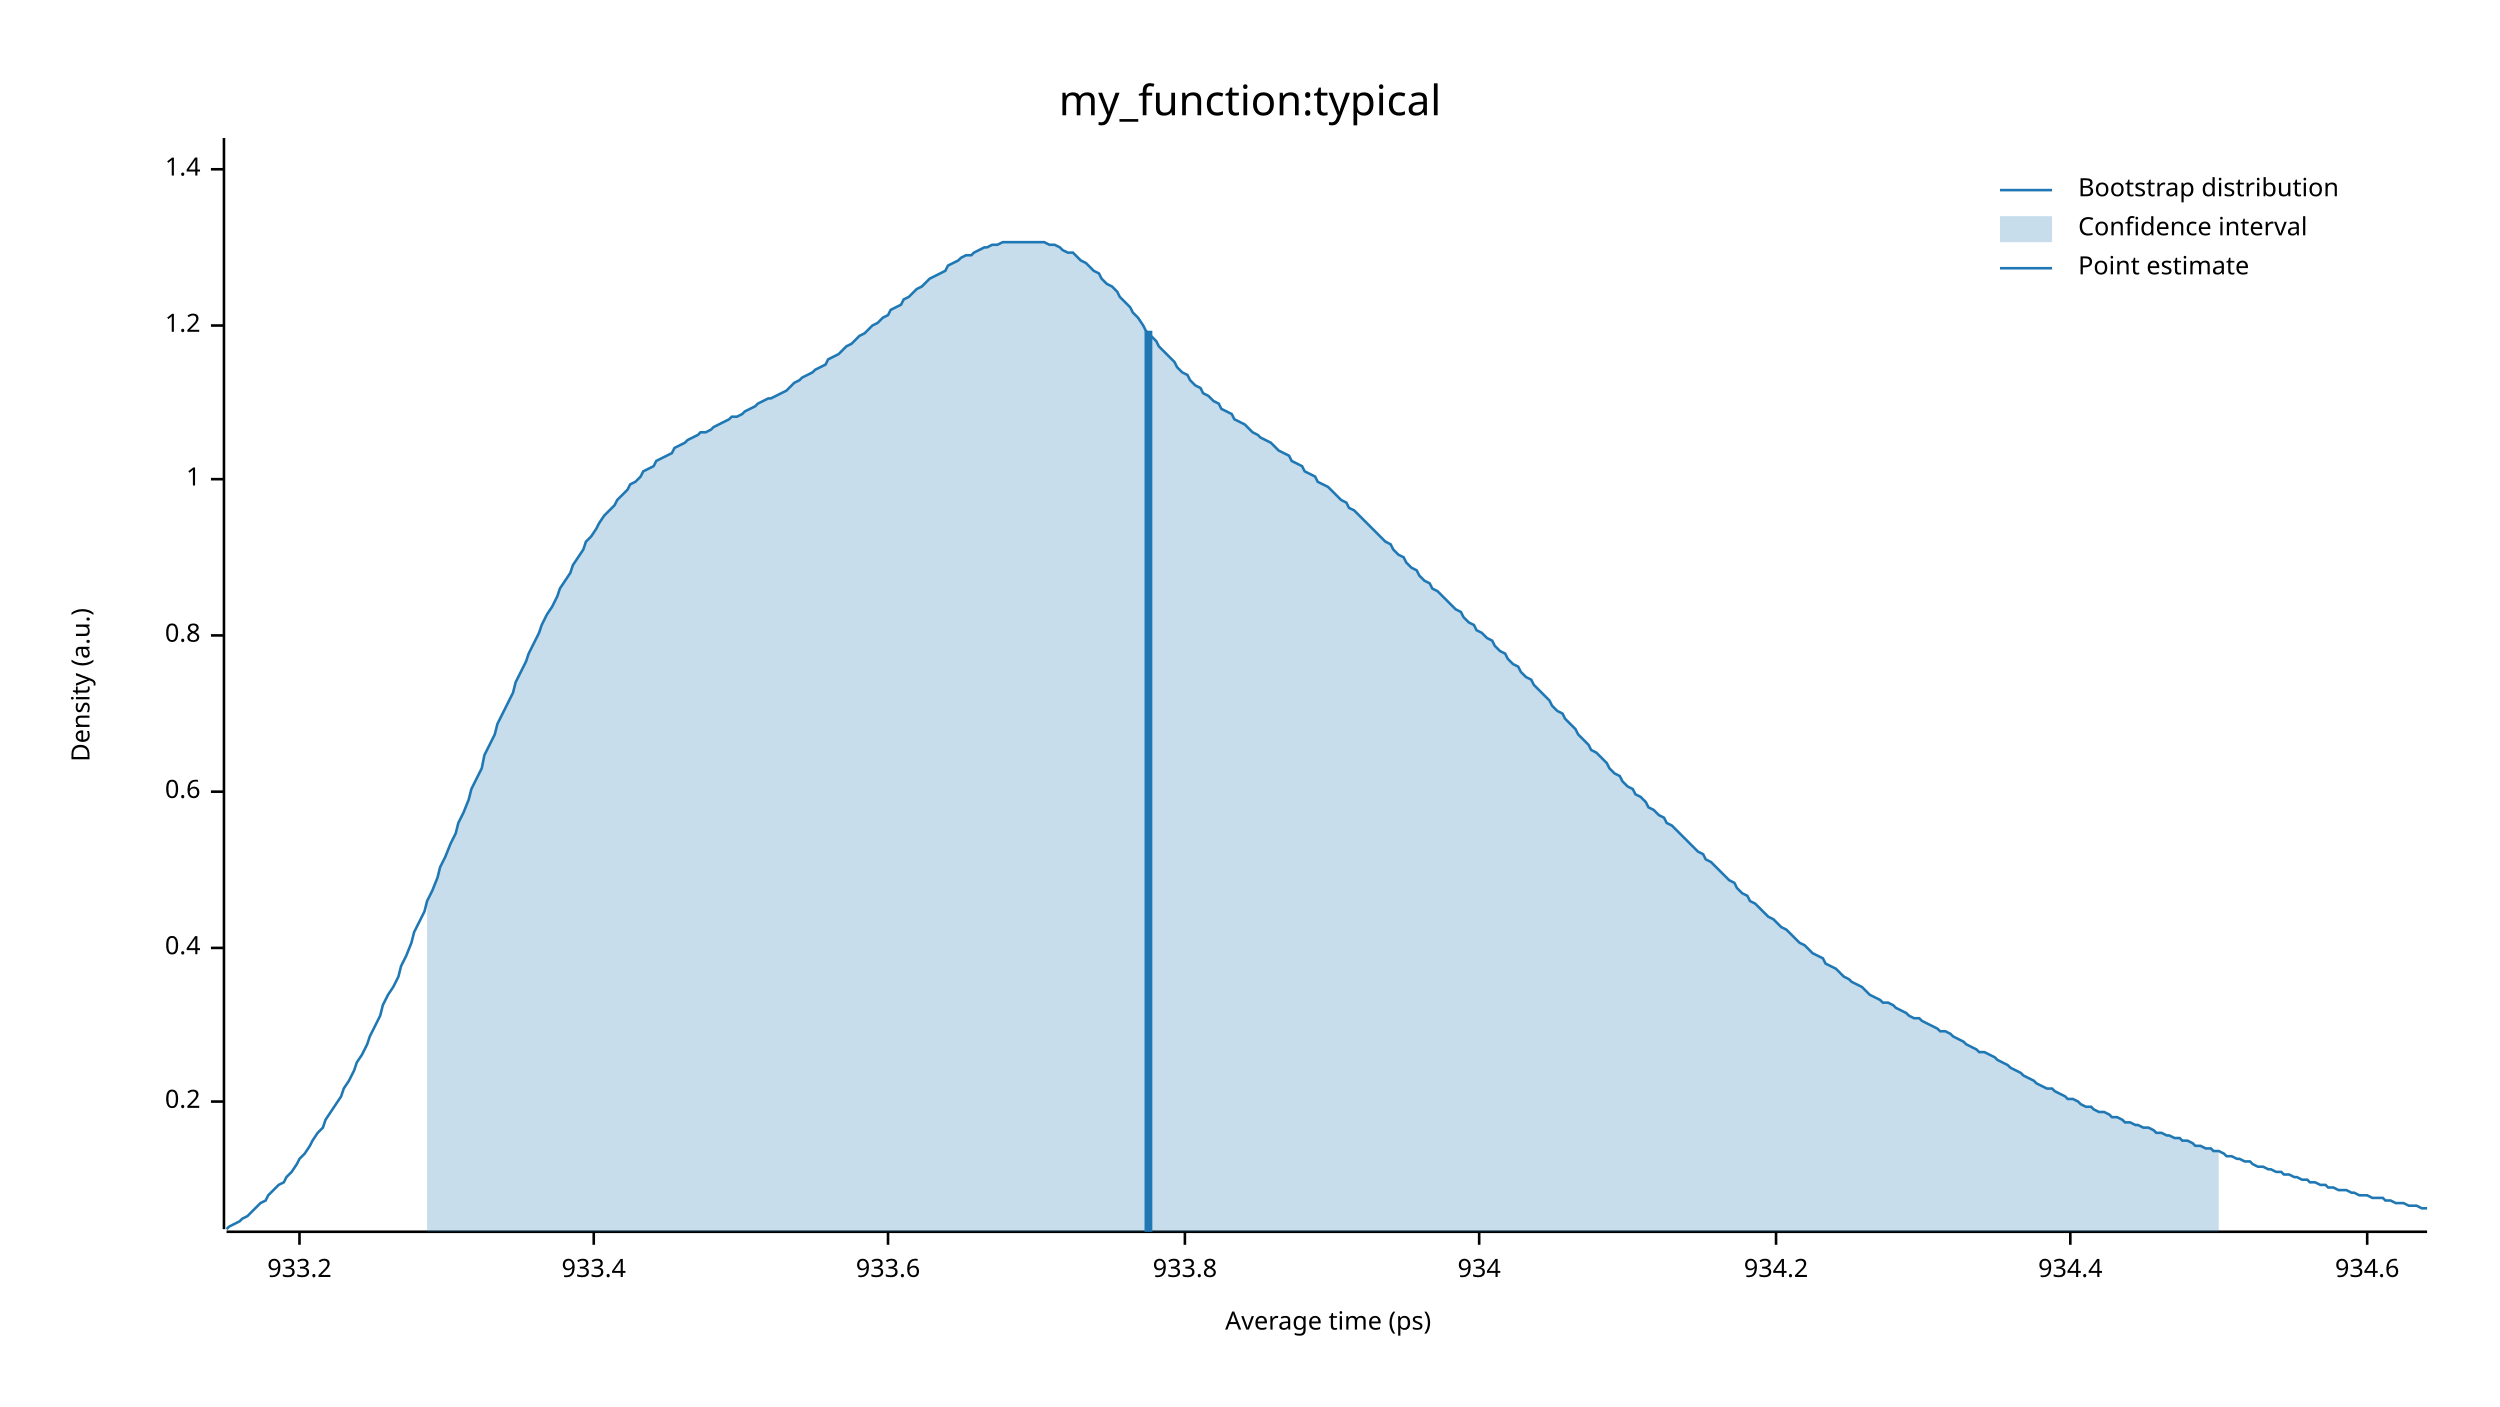
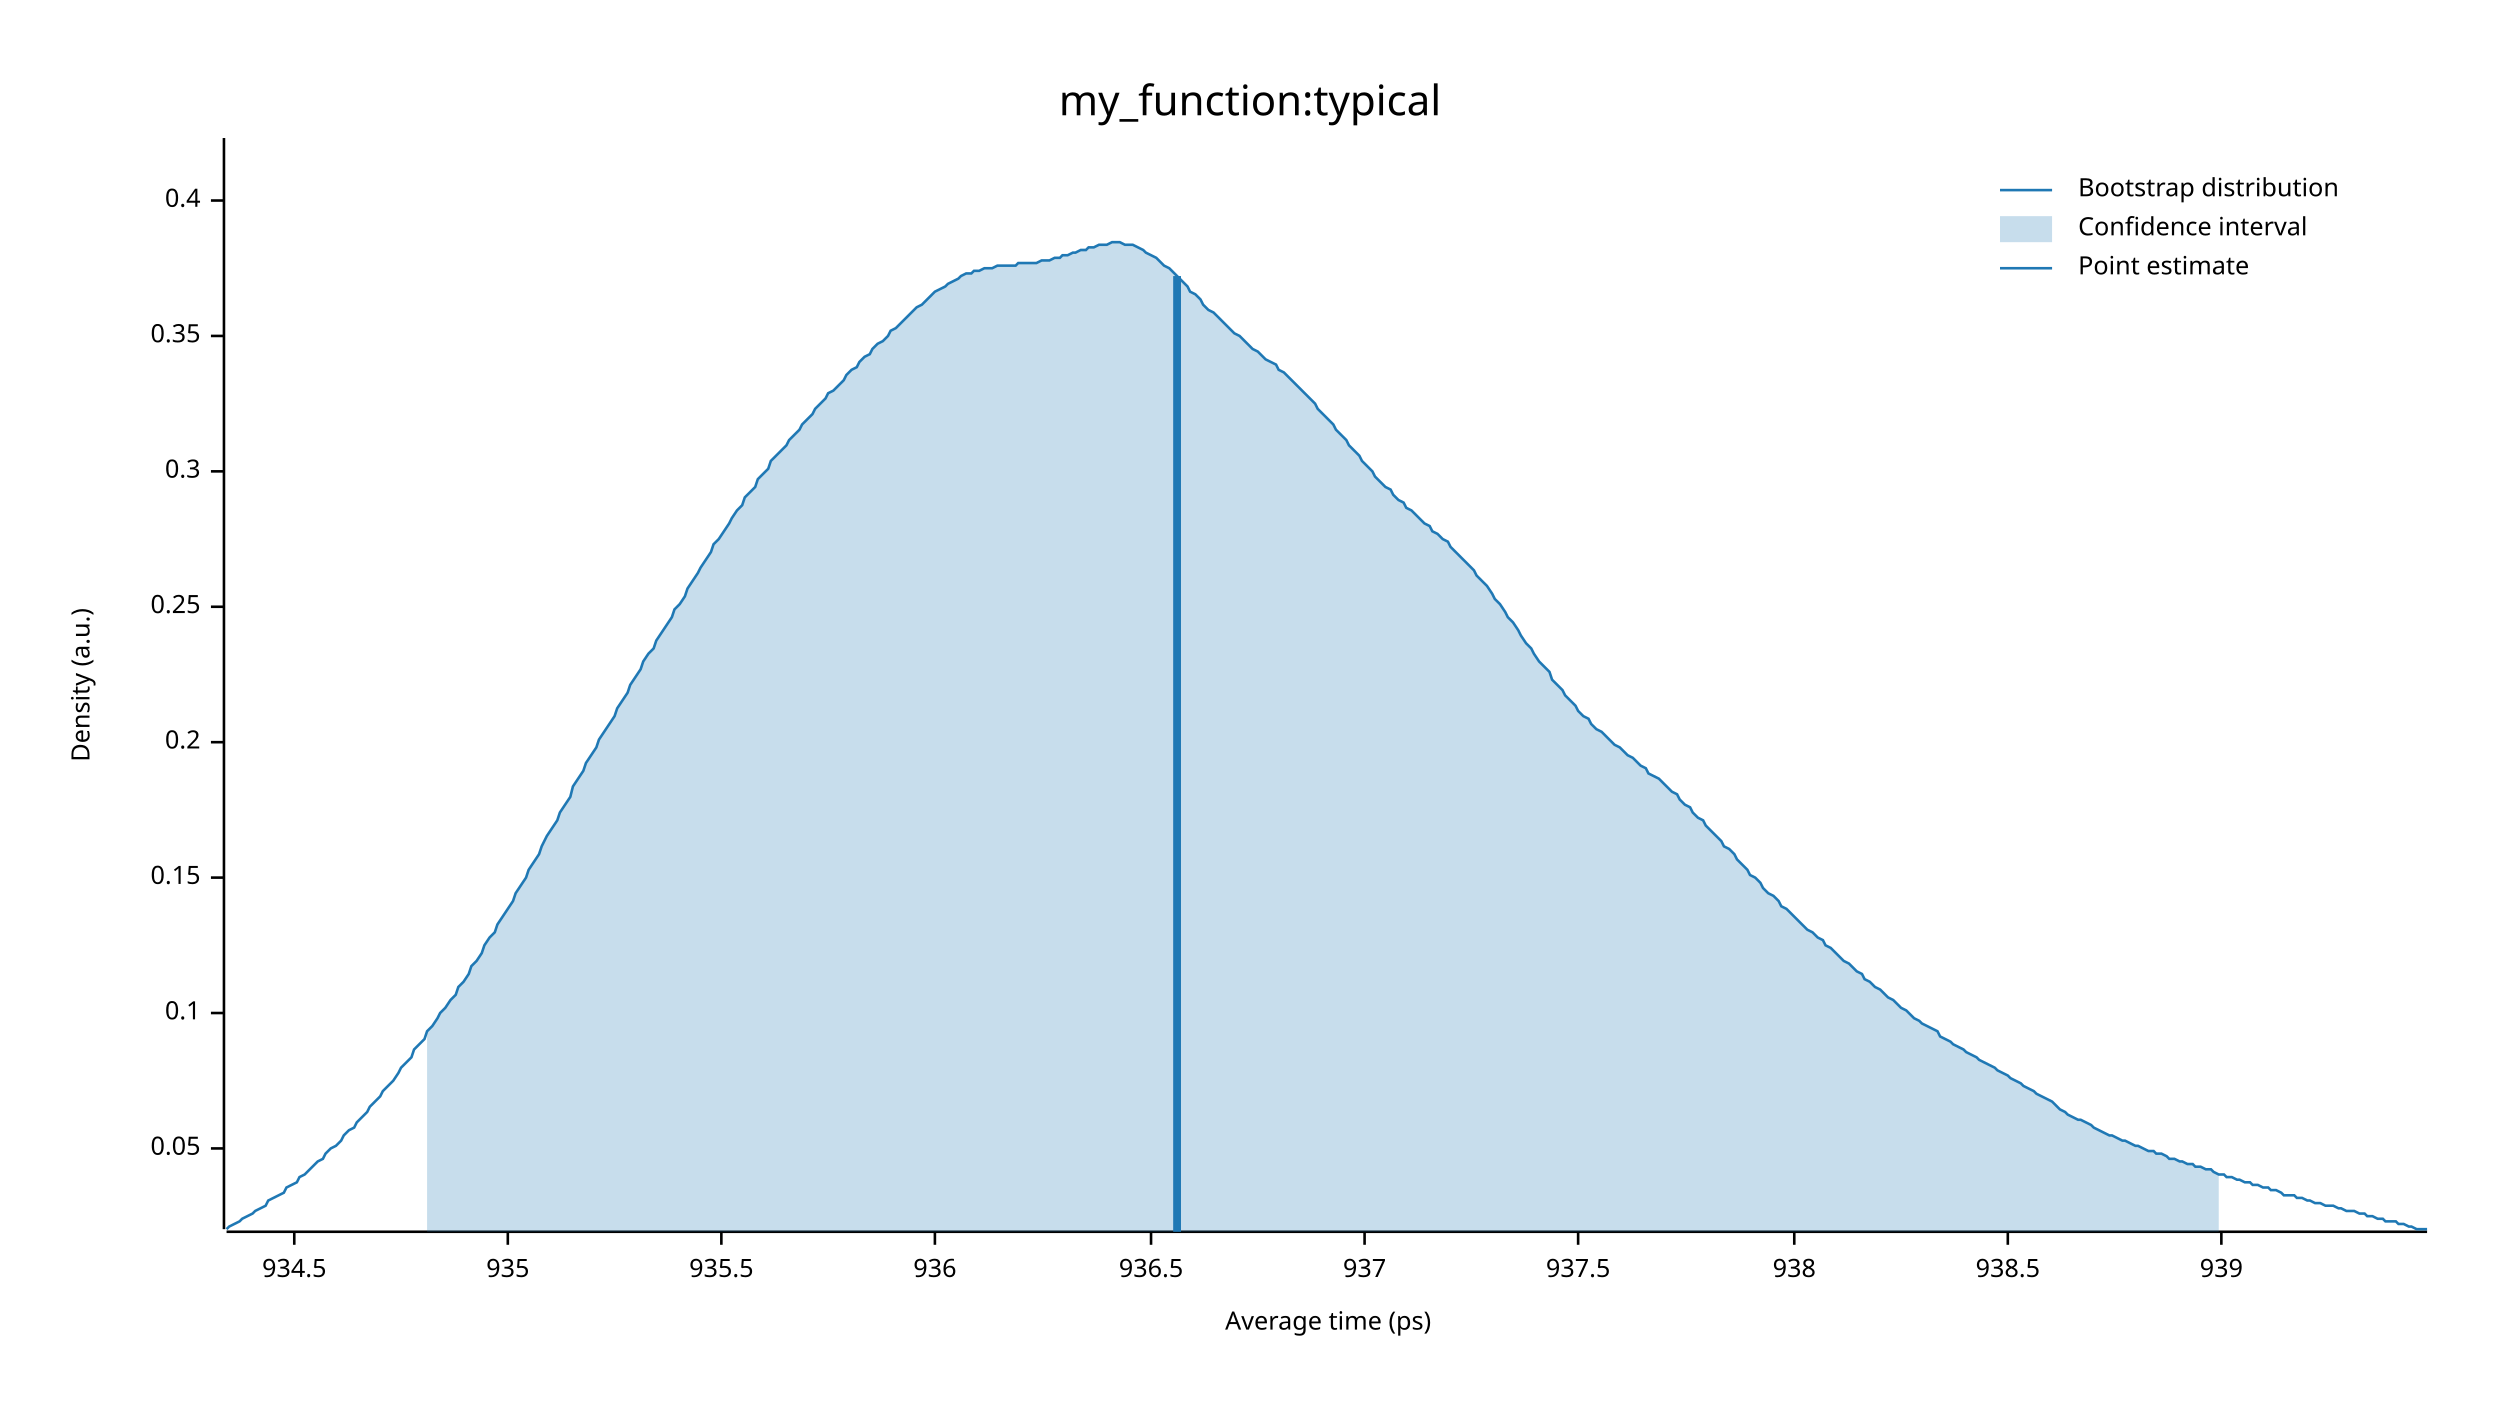
<svg xmlns="http://www.w3.org/2000/svg" width="960" height="540" viewBox="0 0 960 540">
  <text x="480" y="32" dy="0.76em" text-anchor="middle" font-family="sans-serif" font-size="16.129" opacity="1" fill="#000000">
my_function:typical
</text>
  <text x="27" y="263" dy="0.76em" text-anchor="middle" font-family="sans-serif" font-size="9.677" opacity="1" fill="#000000" transform="rotate(270, 27, 263)">
Density (a.u.)
</text>
  <text x="510" y="513" dy="-0.5ex" text-anchor="middle" font-family="sans-serif" font-size="9.677" opacity="1" fill="#000000">
Average time (ps)
</text>
  <polyline fill="none" opacity="1" stroke="#000000" stroke-width="1" points="86,53 86,472 " />
-   <text x="77" y="423" dy="0.5ex" text-anchor="end" font-family="sans-serif" font-size="9.677" opacity="1" fill="#000000">
+   <text x="77" y="441" dy="0.5ex" text-anchor="end" font-family="sans-serif" font-size="9.677" opacity="1" fill="#000000">
+ 0.05
+ </text>
+   <polyline fill="none" opacity="1" stroke="#000000" stroke-width="1" points="81,441 86,441 " />
+   <text x="77" y="389" dy="0.5ex" text-anchor="end" font-family="sans-serif" font-size="9.677" opacity="1" fill="#000000">
+ 0.1
+ </text>
+   <polyline fill="none" opacity="1" stroke="#000000" stroke-width="1" points="81,389 86,389 " />
+   <text x="77" y="337" dy="0.5ex" text-anchor="end" font-family="sans-serif" font-size="9.677" opacity="1" fill="#000000">
+ 0.15
+ </text>
+   <polyline fill="none" opacity="1" stroke="#000000" stroke-width="1" points="81,337 86,337 " />
+   <text x="77" y="285" dy="0.5ex" text-anchor="end" font-family="sans-serif" font-size="9.677" opacity="1" fill="#000000">
0.2
</text>
-   <polyline fill="none" opacity="1" stroke="#000000" stroke-width="1" points="81,423 86,423 " />
-   <text x="77" y="364" dy="0.5ex" text-anchor="end" font-family="sans-serif" font-size="9.677" opacity="1" fill="#000000">
+   <polyline fill="none" opacity="1" stroke="#000000" stroke-width="1" points="81,285 86,285 " />
+   <text x="77" y="233" dy="0.5ex" text-anchor="end" font-family="sans-serif" font-size="9.677" opacity="1" fill="#000000">
+ 0.25
+ </text>
+   <polyline fill="none" opacity="1" stroke="#000000" stroke-width="1" points="81,233 86,233 " />
+   <text x="77" y="181" dy="0.5ex" text-anchor="end" font-family="sans-serif" font-size="9.677" opacity="1" fill="#000000">
+ 0.3
+ </text>
+   <polyline fill="none" opacity="1" stroke="#000000" stroke-width="1" points="81,181 86,181 " />
+   <text x="77" y="129" dy="0.5ex" text-anchor="end" font-family="sans-serif" font-size="9.677" opacity="1" fill="#000000">
+ 0.35
+ </text>
+   <polyline fill="none" opacity="1" stroke="#000000" stroke-width="1" points="81,129 86,129 " />
+   <text x="77" y="77" dy="0.5ex" text-anchor="end" font-family="sans-serif" font-size="9.677" opacity="1" fill="#000000">
0.4
</text>
-   <polyline fill="none" opacity="1" stroke="#000000" stroke-width="1" points="81,364 86,364 " />
-   <text x="77" y="304" dy="0.5ex" text-anchor="end" font-family="sans-serif" font-size="9.677" opacity="1" fill="#000000">
- 0.6
+   <polyline fill="none" opacity="1" stroke="#000000" stroke-width="1" points="81,77 86,77 " />
+   <polyline fill="none" opacity="1" stroke="#000000" stroke-width="1" points="87,473 932,473 " />
+   <text x="113" y="483" dy="0.76em" text-anchor="middle" font-family="sans-serif" font-size="9.677" opacity="1" fill="#000000">
+ 934.5
</text>
-   <polyline fill="none" opacity="1" stroke="#000000" stroke-width="1" points="81,304 86,304 " />
-   <text x="77" y="244" dy="0.5ex" text-anchor="end" font-family="sans-serif" font-size="9.677" opacity="1" fill="#000000">
- 0.8
+   <polyline fill="none" opacity="1" stroke="#000000" stroke-width="1" points="113,473 113,478 " />
+   <text x="195" y="483" dy="0.76em" text-anchor="middle" font-family="sans-serif" font-size="9.677" opacity="1" fill="#000000">
+ 935
</text>
-   <polyline fill="none" opacity="1" stroke="#000000" stroke-width="1" points="81,244 86,244 " />
-   <text x="77" y="184" dy="0.5ex" text-anchor="end" font-family="sans-serif" font-size="9.677" opacity="1" fill="#000000">
- 1
+   <polyline fill="none" opacity="1" stroke="#000000" stroke-width="1" points="195,473 195,478 " />
+   <text x="277" y="483" dy="0.76em" text-anchor="middle" font-family="sans-serif" font-size="9.677" opacity="1" fill="#000000">
+ 935.5
</text>
-   <polyline fill="none" opacity="1" stroke="#000000" stroke-width="1" points="81,184 86,184 " />
-   <text x="77" y="125" dy="0.5ex" text-anchor="end" font-family="sans-serif" font-size="9.677" opacity="1" fill="#000000">
- 1.2
+   <polyline fill="none" opacity="1" stroke="#000000" stroke-width="1" points="277,473 277,478 " />
+   <text x="359" y="483" dy="0.76em" text-anchor="middle" font-family="sans-serif" font-size="9.677" opacity="1" fill="#000000">
+ 936
</text>
-   <polyline fill="none" opacity="1" stroke="#000000" stroke-width="1" points="81,125 86,125 " />
-   <text x="77" y="65" dy="0.5ex" text-anchor="end" font-family="sans-serif" font-size="9.677" opacity="1" fill="#000000">
- 1.4
+   <polyline fill="none" opacity="1" stroke="#000000" stroke-width="1" points="359,473 359,478 " />
+   <text x="442" y="483" dy="0.76em" text-anchor="middle" font-family="sans-serif" font-size="9.677" opacity="1" fill="#000000">
+ 936.5
</text>
-   <polyline fill="none" opacity="1" stroke="#000000" stroke-width="1" points="81,65 86,65 " />
-   <polyline fill="none" opacity="1" stroke="#000000" stroke-width="1" points="87,473 932,473 " />
-   <text x="115" y="483" dy="0.76em" text-anchor="middle" font-family="sans-serif" font-size="9.677" opacity="1" fill="#000000">
- 933.2
+   <polyline fill="none" opacity="1" stroke="#000000" stroke-width="1" points="442,473 442,478 " />
+   <text x="524" y="483" dy="0.76em" text-anchor="middle" font-family="sans-serif" font-size="9.677" opacity="1" fill="#000000">
+ 937
</text>
-   <polyline fill="none" opacity="1" stroke="#000000" stroke-width="1" points="115,473 115,478 " />
-   <text x="228" y="483" dy="0.76em" text-anchor="middle" font-family="sans-serif" font-size="9.677" opacity="1" fill="#000000">
- 933.4
+   <polyline fill="none" opacity="1" stroke="#000000" stroke-width="1" points="524,473 524,478 " />
+   <text x="606" y="483" dy="0.76em" text-anchor="middle" font-family="sans-serif" font-size="9.677" opacity="1" fill="#000000">
+ 937.5
</text>
-   <polyline fill="none" opacity="1" stroke="#000000" stroke-width="1" points="228,473 228,478 " />
-   <text x="341" y="483" dy="0.76em" text-anchor="middle" font-family="sans-serif" font-size="9.677" opacity="1" fill="#000000">
- 933.6
+   <polyline fill="none" opacity="1" stroke="#000000" stroke-width="1" points="606,473 606,478 " />
+   <text x="689" y="483" dy="0.76em" text-anchor="middle" font-family="sans-serif" font-size="9.677" opacity="1" fill="#000000">
+ 938
</text>
-   <polyline fill="none" opacity="1" stroke="#000000" stroke-width="1" points="341,473 341,478 " />
-   <text x="455" y="483" dy="0.76em" text-anchor="middle" font-family="sans-serif" font-size="9.677" opacity="1" fill="#000000">
- 933.8
+   <polyline fill="none" opacity="1" stroke="#000000" stroke-width="1" points="689,473 689,478 " />
+   <text x="771" y="483" dy="0.76em" text-anchor="middle" font-family="sans-serif" font-size="9.677" opacity="1" fill="#000000">
+ 938.5
</text>
-   <polyline fill="none" opacity="1" stroke="#000000" stroke-width="1" points="455,473 455,478 " />
-   <text x="568" y="483" dy="0.76em" text-anchor="middle" font-family="sans-serif" font-size="9.677" opacity="1" fill="#000000">
- 934
+   <polyline fill="none" opacity="1" stroke="#000000" stroke-width="1" points="771,473 771,478 " />
+   <text x="853" y="483" dy="0.76em" text-anchor="middle" font-family="sans-serif" font-size="9.677" opacity="1" fill="#000000">
+ 939
</text>
-   <polyline fill="none" opacity="1" stroke="#000000" stroke-width="1" points="568,473 568,478 " />
-   <text x="682" y="483" dy="0.76em" text-anchor="middle" font-family="sans-serif" font-size="9.677" opacity="1" fill="#000000">
- 934.2
- </text>
-   <polyline fill="none" opacity="1" stroke="#000000" stroke-width="1" points="682,473 682,478 " />
-   <text x="795" y="483" dy="0.76em" text-anchor="middle" font-family="sans-serif" font-size="9.677" opacity="1" fill="#000000">
- 934.4
- </text>
-   <polyline fill="none" opacity="1" stroke="#000000" stroke-width="1" points="795,473 795,478 " />
-   <text x="909" y="483" dy="0.76em" text-anchor="middle" font-family="sans-serif" font-size="9.677" opacity="1" fill="#000000">
- 934.6
- </text>
-   <polyline fill="none" opacity="1" stroke="#000000" stroke-width="1" points="909,473 909,478 " />
-   <polyline fill="none" opacity="1" stroke="#1F78B4" stroke-width="1" points="87,472 88,471 90,470 92,469 93,468 95,467 97,465 98,464 100,462 102,461 103,459 105,457 107,455 109,454 110,452 112,450 114,447 115,445 117,443 119,440 120,438 122,435 124,433 125,430 127,427 129,424 131,421 132,418 134,415 136,411 137,408 139,405 141,401 142,398 144,394 146,390 147,386 149,382 151,379 153,375 154,371 156,367 158,362 159,358 161,354 163,350 164,346 166,342 168,337 169,333 171,329 173,324 175,320 176,316 178,312 180,307 181,303 183,299 185,295 186,290 188,286 190,282 191,278 193,274 195,270 197,266 198,262 200,258 202,254 203,251 205,247 207,243 208,240 210,236 212,233 214,229 215,226 217,223 219,220 220,217 222,214 224,211 225,208 227,206 229,203 230,201 232,198 234,196 236,194 237,192 239,190 241,188 242,186 244,185 246,183 247,181 249,180 251,179 252,177 254,176 256,175 258,174 259,172 261,171 263,170 264,169 266,168 268,167 269,166 271,166 273,165 274,164 276,163 278,162 280,161 281,160 283,160 285,159 286,158 288,157 290,156 291,155 293,154 295,153 296,153 298,152 300,151 302,150 303,149 305,147 307,146 308,145 310,144 312,143 313,142 315,141 317,140 318,138 320,137 322,136 324,134 325,133 327,132 329,130 330,129 332,128 334,126 335,125 337,124 339,122 341,121 342,119 344,118 346,117 347,115 349,114 351,112 352,111 354,110 356,108 357,107 359,106 361,105 363,104 364,102 366,101 368,100 369,99 371,98 373,98 374,97 376,96 378,95 379,95 381,94 383,94 385,93 386,93 388,93 390,93 391,93 393,93 395,93 396,93 398,93 400,93 401,93 403,94 405,94 407,95 408,96 410,97 412,97 413,98 415,100 417,101 418,102 420,104 422,105 423,107 425,109 427,110 429,112 430,114 432,116 434,118 435,120 437,122 439,125 440,127 442,129 444,131 445,133 447,135 449,137 451,139 452,141 454,143 456,144 457,146 459,148 461,149 462,151 464,152 466,154 468,155 469,157 471,158 473,159 474,161 476,162 478,163 479,164 481,166 483,167 484,168 486,169 488,170 490,172 491,173 493,174 495,175 496,177 498,178 500,179 501,181 503,182 505,183 506,185 508,186 510,187 512,189 513,190 515,192 517,193 518,195 520,196 522,198 523,199 525,201 527,203 528,204 530,206 532,208 534,209 535,211 537,213 539,214 540,216 542,218 544,219 545,221 547,223 549,224 550,226 552,227 554,229 556,231 557,232 559,234 561,235 562,237 564,239 566,240 567,242 569,243 571,245 573,246 574,248 576,250 578,251 579,253 581,255 583,256 584,258 586,260 588,261 589,263 591,265 593,267 595,269 596,271 598,273 600,274 601,276 603,278 605,280 606,282 608,284 610,286 611,288 613,289 615,291 617,293 618,295 620,297 622,298 623,300 625,302 627,303 628,305 630,306 632,308 633,310 635,311 637,313 639,314 640,316 642,317 644,319 645,320 647,322 649,324 650,325 652,327 654,328 655,330 657,331 659,333 661,335 662,336 664,338 666,339 667,341 669,343 671,344 672,346 674,347 676,349 677,350 679,352 681,353 683,355 684,356 686,357 688,359 689,360 691,362 693,363 694,364 696,366 698,367 700,368 701,370 703,371 705,372 706,373 708,375 710,376 711,377 713,378 715,379 716,380 718,382 720,383 722,384 723,385 725,385 727,386 728,387 730,388 732,389 733,390 735,391 737,391 738,392 740,393 742,394 744,395 745,396 747,396 749,397 750,398 752,399 754,400 755,401 757,402 759,403 760,404 762,404 764,405 766,406 767,407 769,408 771,409 772,410 774,411 776,412 777,413 779,414 781,415 782,416 784,417 786,418 788,418 789,419 791,420 793,421 794,422 796,422 798,423 799,424 801,425 803,425 804,426 806,427 808,427 810,428 811,429 813,429 815,430 816,431 818,431 820,432 821,432 823,433 825,433 827,434 828,435 830,435 832,436 833,436 835,437 837,437 838,438 840,438 842,439 843,440 845,440 847,441 849,441 850,442 852,442 854,443 855,444 857,444 859,445 860,445 862,446 864,446 865,447 867,448 869,448 871,449 872,449 874,450 876,450 877,451 879,451 881,452 882,452 884,453 886,453 887,454 889,454 891,455 893,455 894,456 896,456 898,457 899,457 901,457 903,458 904,458 906,459 908,459 909,459 911,460 913,460 915,460 916,461 918,461 920,462 921,462 923,462 925,463 926,463 928,463 930,464 932,464 " />
-   <polygon opacity="0.25" fill="#1F78B4" points="164,346 166,342 168,337 169,333 171,329 173,324 175,320 176,316 178,312 180,307 181,303 183,299 185,295 186,290 188,286 190,282 191,278 193,274 195,270 197,266 198,262 200,258 202,254 203,251 205,247 207,243 208,240 210,236 212,233 214,229 215,226 217,223 219,220 220,217 222,214 224,211 225,208 227,206 229,203 230,201 232,198 234,196 236,194 237,192 239,190 241,188 242,186 244,185 246,183 247,181 249,180 251,179 252,177 254,176 256,175 258,174 259,172 261,171 263,170 264,169 266,168 268,167 269,166 271,166 273,165 274,164 276,163 278,162 280,161 281,160 283,160 285,159 286,158 288,157 290,156 291,155 293,154 295,153 296,153 298,152 300,151 302,150 303,149 305,147 307,146 308,145 310,144 312,143 313,142 315,141 317,140 318,138 320,137 322,136 324,134 325,133 327,132 329,130 330,129 332,128 334,126 335,125 337,124 339,122 341,121 342,119 344,118 346,117 347,115 349,114 351,112 352,111 354,110 356,108 357,107 359,106 361,105 363,104 364,102 366,101 368,100 369,99 371,98 373,98 374,97 376,96 378,95 379,95 381,94 383,94 385,93 386,93 388,93 390,93 391,93 393,93 395,93 396,93 398,93 400,93 401,93 403,94 405,94 407,95 408,96 410,97 412,97 413,98 415,100 417,101 418,102 420,104 422,105 423,107 425,109 427,110 429,112 430,114 432,116 434,118 435,120 437,122 439,125 440,127 442,129 444,131 445,133 447,135 449,137 451,139 452,141 454,143 456,144 457,146 459,148 461,149 462,151 464,152 466,154 468,155 469,157 471,158 473,159 474,161 476,162 478,163 479,164 481,166 483,167 484,168 486,169 488,170 490,172 491,173 493,174 495,175 496,177 498,178 500,179 501,181 503,182 505,183 506,185 508,186 510,187 512,189 513,190 515,192 517,193 518,195 520,196 522,198 523,199 525,201 527,203 528,204 530,206 532,208 534,209 535,211 537,213 539,214 540,216 542,218 544,219 545,221 547,223 549,224 550,226 552,227 554,229 556,231 557,232 559,234 561,235 562,237 564,239 566,240 567,242 569,243 571,245 573,246 574,248 576,250 578,251 579,253 581,255 583,256 584,258 586,260 588,261 589,263 591,265 593,267 595,269 596,271 598,273 600,274 601,276 603,278 605,280 606,282 608,284 610,286 611,288 613,289 615,291 617,293 618,295 620,297 622,298 623,300 625,302 627,303 628,305 630,306 632,308 633,310 635,311 637,313 639,314 640,316 642,317 644,319 645,320 647,322 649,324 650,325 652,327 654,328 655,330 657,331 659,333 661,335 662,336 664,338 666,339 667,341 669,343 671,344 672,346 674,347 676,349 677,350 679,352 681,353 683,355 684,356 686,357 688,359 689,360 691,362 693,363 694,364 696,366 698,367 700,368 701,370 703,371 705,372 706,373 708,375 710,376 711,377 713,378 715,379 716,380 718,382 720,383 722,384 723,385 725,385 727,386 728,387 730,388 732,389 733,390 735,391 737,391 738,392 740,393 742,394 744,395 745,396 747,396 749,397 750,398 752,399 754,400 755,401 757,402 759,403 760,404 762,404 764,405 766,406 767,407 769,408 771,409 772,410 774,411 776,412 777,413 779,414 781,415 782,416 784,417 786,418 788,418 789,419 791,420 793,421 794,422 796,422 798,423 799,424 801,425 803,425 804,426 806,427 808,427 810,428 811,429 813,429 815,430 816,431 818,431 820,432 821,432 823,433 825,433 827,434 828,435 830,435 832,436 833,436 835,437 837,437 838,438 840,438 842,439 843,440 845,440 847,441 849,441 850,442 852,442 852,473 164,473 " />
-   <polyline fill="none" opacity="1" stroke="#1F78B4" stroke-width="3" points="441,473 441,127 " />
+   <polyline fill="none" opacity="1" stroke="#000000" stroke-width="1" points="853,473 853,478 " />
+   <polyline fill="none" opacity="1" stroke="#1F78B4" stroke-width="1" points="87,472 88,471 90,470 92,469 93,468 95,467 97,466 98,465 100,464 102,463 103,461 105,460 107,459 109,458 110,456 112,455 114,454 115,452 117,451 119,449 120,448 122,446 124,445 125,443 127,441 129,440 131,438 132,436 134,434 136,433 137,431 139,429 141,427 142,425 144,423 146,421 147,419 149,417 151,415 153,412 154,410 156,408 158,406 159,403 161,401 163,399 164,396 166,394 168,391 169,389 171,387 173,384 175,382 176,379 178,377 180,374 181,371 183,369 185,366 186,363 188,360 190,358 191,355 193,352 195,349 197,346 198,343 200,340 202,337 203,334 205,331 207,328 208,325 210,321 212,318 214,315 215,312 217,309 219,306 220,302 222,299 224,296 225,293 227,290 229,287 230,284 232,281 234,278 236,275 237,272 239,269 241,266 242,263 244,260 246,257 247,254 249,251 251,249 252,246 254,243 256,240 258,237 259,234 261,232 263,229 264,226 266,223 268,220 269,218 271,215 273,212 274,209 276,207 278,204 280,201 281,199 283,196 285,194 286,191 288,189 290,187 291,184 293,182 295,180 296,177 298,175 300,173 302,171 303,169 305,167 307,165 308,163 310,161 312,159 313,157 315,155 317,153 318,151 320,150 322,148 324,146 325,144 327,142 329,141 330,139 332,137 334,136 335,134 337,132 339,131 341,129 342,127 344,126 346,124 347,123 349,121 351,119 352,118 354,117 356,115 357,114 359,112 361,111 363,110 364,109 366,108 368,107 369,106 371,105 373,105 374,104 376,104 378,103 379,103 381,103 383,102 385,102 386,102 388,102 390,102 391,101 393,101 395,101 396,101 398,101 400,100 401,100 403,100 405,99 407,99 408,98 410,98 412,97 413,97 415,96 417,96 418,95 420,95 422,94 423,94 425,94 427,93 429,93 430,93 432,94 434,94 435,94 437,95 439,96 440,97 442,98 444,99 445,100 447,102 449,103 451,105 452,106 454,108 456,110 457,112 459,113 461,115 462,117 464,119 466,120 468,122 469,123 471,125 473,127 474,128 476,129 478,131 479,132 481,134 483,135 484,136 486,138 488,139 490,140 491,142 493,143 495,145 496,146 498,148 500,150 501,151 503,153 505,155 506,157 508,159 510,161 512,163 513,165 515,167 517,169 518,171 520,173 522,175 523,177 525,179 527,181 528,183 530,185 532,187 534,188 535,190 537,192 539,193 540,195 542,196 544,198 545,199 547,201 549,202 550,204 552,205 554,207 556,208 557,210 559,212 561,214 562,215 564,217 566,219 567,221 569,223 571,225 573,228 574,230 576,232 578,235 579,237 581,239 583,242 584,244 586,247 588,249 589,251 591,254 593,256 595,258 596,261 598,263 600,265 601,267 603,269 605,271 606,273 608,275 610,276 611,278 613,280 615,281 617,283 618,284 620,286 622,287 623,288 625,290 627,291 628,292 630,294 632,295 633,297 635,298 637,299 639,301 640,302 642,304 644,305 645,307 647,309 649,310 650,312 652,314 654,315 655,317 657,319 659,321 661,323 662,325 664,326 666,328 667,330 669,332 671,334 672,336 674,337 676,339 677,341 679,343 681,344 683,346 684,348 686,349 688,351 689,352 691,354 693,356 694,357 696,358 698,360 700,361 701,363 703,364 705,366 706,367 708,369 710,370 711,371 713,373 715,374 716,376 718,377 720,379 722,380 723,381 725,383 727,384 728,385 730,387 732,388 733,389 735,391 737,392 738,393 740,394 742,395 744,396 745,398 747,399 749,400 750,401 752,402 754,403 755,404 757,405 759,406 760,407 762,408 764,409 766,410 767,411 769,412 771,413 772,414 774,415 776,416 777,417 779,418 781,419 782,420 784,421 786,422 788,423 789,424 791,426 793,427 794,428 796,429 798,430 799,430 801,431 803,432 804,433 806,434 808,435 810,436 811,436 813,437 815,438 816,438 818,439 820,440 821,440 823,441 825,442 827,442 828,443 830,443 832,444 833,445 835,445 837,446 838,446 840,447 842,447 843,448 845,448 847,449 849,449 850,450 852,451 854,451 855,452 857,452 859,453 860,453 862,454 864,454 865,455 867,455 869,456 871,456 872,457 874,457 876,458 877,459 879,459 881,459 882,460 884,460 886,461 887,461 889,462 891,462 893,463 894,463 896,463 898,464 899,464 901,465 903,465 904,465 906,466 908,466 909,467 911,467 913,468 915,468 916,469 918,469 920,469 921,470 923,470 925,471 926,471 928,472 930,472 932,472 " />
+   <polygon opacity="0.25" fill="#1F78B4" points="164,396 166,394 168,391 169,389 171,387 173,384 175,382 176,379 178,377 180,374 181,371 183,369 185,366 186,363 188,360 190,358 191,355 193,352 195,349 197,346 198,343 200,340 202,337 203,334 205,331 207,328 208,325 210,321 212,318 214,315 215,312 217,309 219,306 220,302 222,299 224,296 225,293 227,290 229,287 230,284 232,281 234,278 236,275 237,272 239,269 241,266 242,263 244,260 246,257 247,254 249,251 251,249 252,246 254,243 256,240 258,237 259,234 261,232 263,229 264,226 266,223 268,220 269,218 271,215 273,212 274,209 276,207 278,204 280,201 281,199 283,196 285,194 286,191 288,189 290,187 291,184 293,182 295,180 296,177 298,175 300,173 302,171 303,169 305,167 307,165 308,163 310,161 312,159 313,157 315,155 317,153 318,151 320,150 322,148 324,146 325,144 327,142 329,141 330,139 332,137 334,136 335,134 337,132 339,131 341,129 342,127 344,126 346,124 347,123 349,121 351,119 352,118 354,117 356,115 357,114 359,112 361,111 363,110 364,109 366,108 368,107 369,106 371,105 373,105 374,104 376,104 378,103 379,103 381,103 383,102 385,102 386,102 388,102 390,102 391,101 393,101 395,101 396,101 398,101 400,100 401,100 403,100 405,99 407,99 408,98 410,98 412,97 413,97 415,96 417,96 418,95 420,95 422,94 423,94 425,94 427,93 429,93 430,93 432,94 434,94 435,94 437,95 439,96 440,97 442,98 444,99 445,100 447,102 449,103 451,105 452,106 454,108 456,110 457,112 459,113 461,115 462,117 464,119 466,120 468,122 469,123 471,125 473,127 474,128 476,129 478,131 479,132 481,134 483,135 484,136 486,138 488,139 490,140 491,142 493,143 495,145 496,146 498,148 500,150 501,151 503,153 505,155 506,157 508,159 510,161 512,163 513,165 515,167 517,169 518,171 520,173 522,175 523,177 525,179 527,181 528,183 530,185 532,187 534,188 535,190 537,192 539,193 540,195 542,196 544,198 545,199 547,201 549,202 550,204 552,205 554,207 556,208 557,210 559,212 561,214 562,215 564,217 566,219 567,221 569,223 571,225 573,228 574,230 576,232 578,235 579,237 581,239 583,242 584,244 586,247 588,249 589,251 591,254 593,256 595,258 596,261 598,263 600,265 601,267 603,269 605,271 606,273 608,275 610,276 611,278 613,280 615,281 617,283 618,284 620,286 622,287 623,288 625,290 627,291 628,292 630,294 632,295 633,297 635,298 637,299 639,301 640,302 642,304 644,305 645,307 647,309 649,310 650,312 652,314 654,315 655,317 657,319 659,321 661,323 662,325 664,326 666,328 667,330 669,332 671,334 672,336 674,337 676,339 677,341 679,343 681,344 683,346 684,348 686,349 688,351 689,352 691,354 693,356 694,357 696,358 698,360 700,361 701,363 703,364 705,366 706,367 708,369 710,370 711,371 713,373 715,374 716,376 718,377 720,379 722,380 723,381 725,383 727,384 728,385 730,387 732,388 733,389 735,391 737,392 738,393 740,394 742,395 744,396 745,398 747,399 749,400 750,401 752,402 754,403 755,404 757,405 759,406 760,407 762,408 764,409 766,410 767,411 769,412 771,413 772,414 774,415 776,416 777,417 779,418 781,419 782,420 784,421 786,422 788,423 789,424 791,426 793,427 794,428 796,429 798,430 799,430 801,431 803,432 804,433 806,434 808,435 810,436 811,436 813,437 815,438 816,438 818,439 820,440 821,440 823,441 825,442 827,442 828,443 830,443 832,444 833,445 835,445 837,446 838,446 840,447 842,447 843,448 845,448 847,449 849,449 850,450 852,451 852,473 164,473 " />
+   <polyline fill="none" opacity="1" stroke="#1F78B4" stroke-width="3" points="452,473 452,106 " />
  <text x="798" y="68" dy="0.76em" text-anchor="start" font-family="sans-serif" font-size="9.677" opacity="1" fill="#000000">
Bootstrap distribution
</text>
  <text x="798" y="83" dy="0.76em" text-anchor="start" font-family="sans-serif" font-size="9.677" opacity="1" fill="#000000">
Confidence interval
</text>
  <text x="798" y="98" dy="0.76em" text-anchor="start" font-family="sans-serif" font-size="9.677" opacity="1" fill="#000000">
Point estimate
</text>
  <polyline fill="none" opacity="1" stroke="#1F78B4" stroke-width="1" points="768,73 788,73 " />
  <rect x="768" y="83" width="20" height="10" opacity="0.25" fill="#1F78B4" stroke="none" />
  <polyline fill="none" opacity="1" stroke="#1F78B4" stroke-width="1" points="768,103 788,103 " />
</svg>
